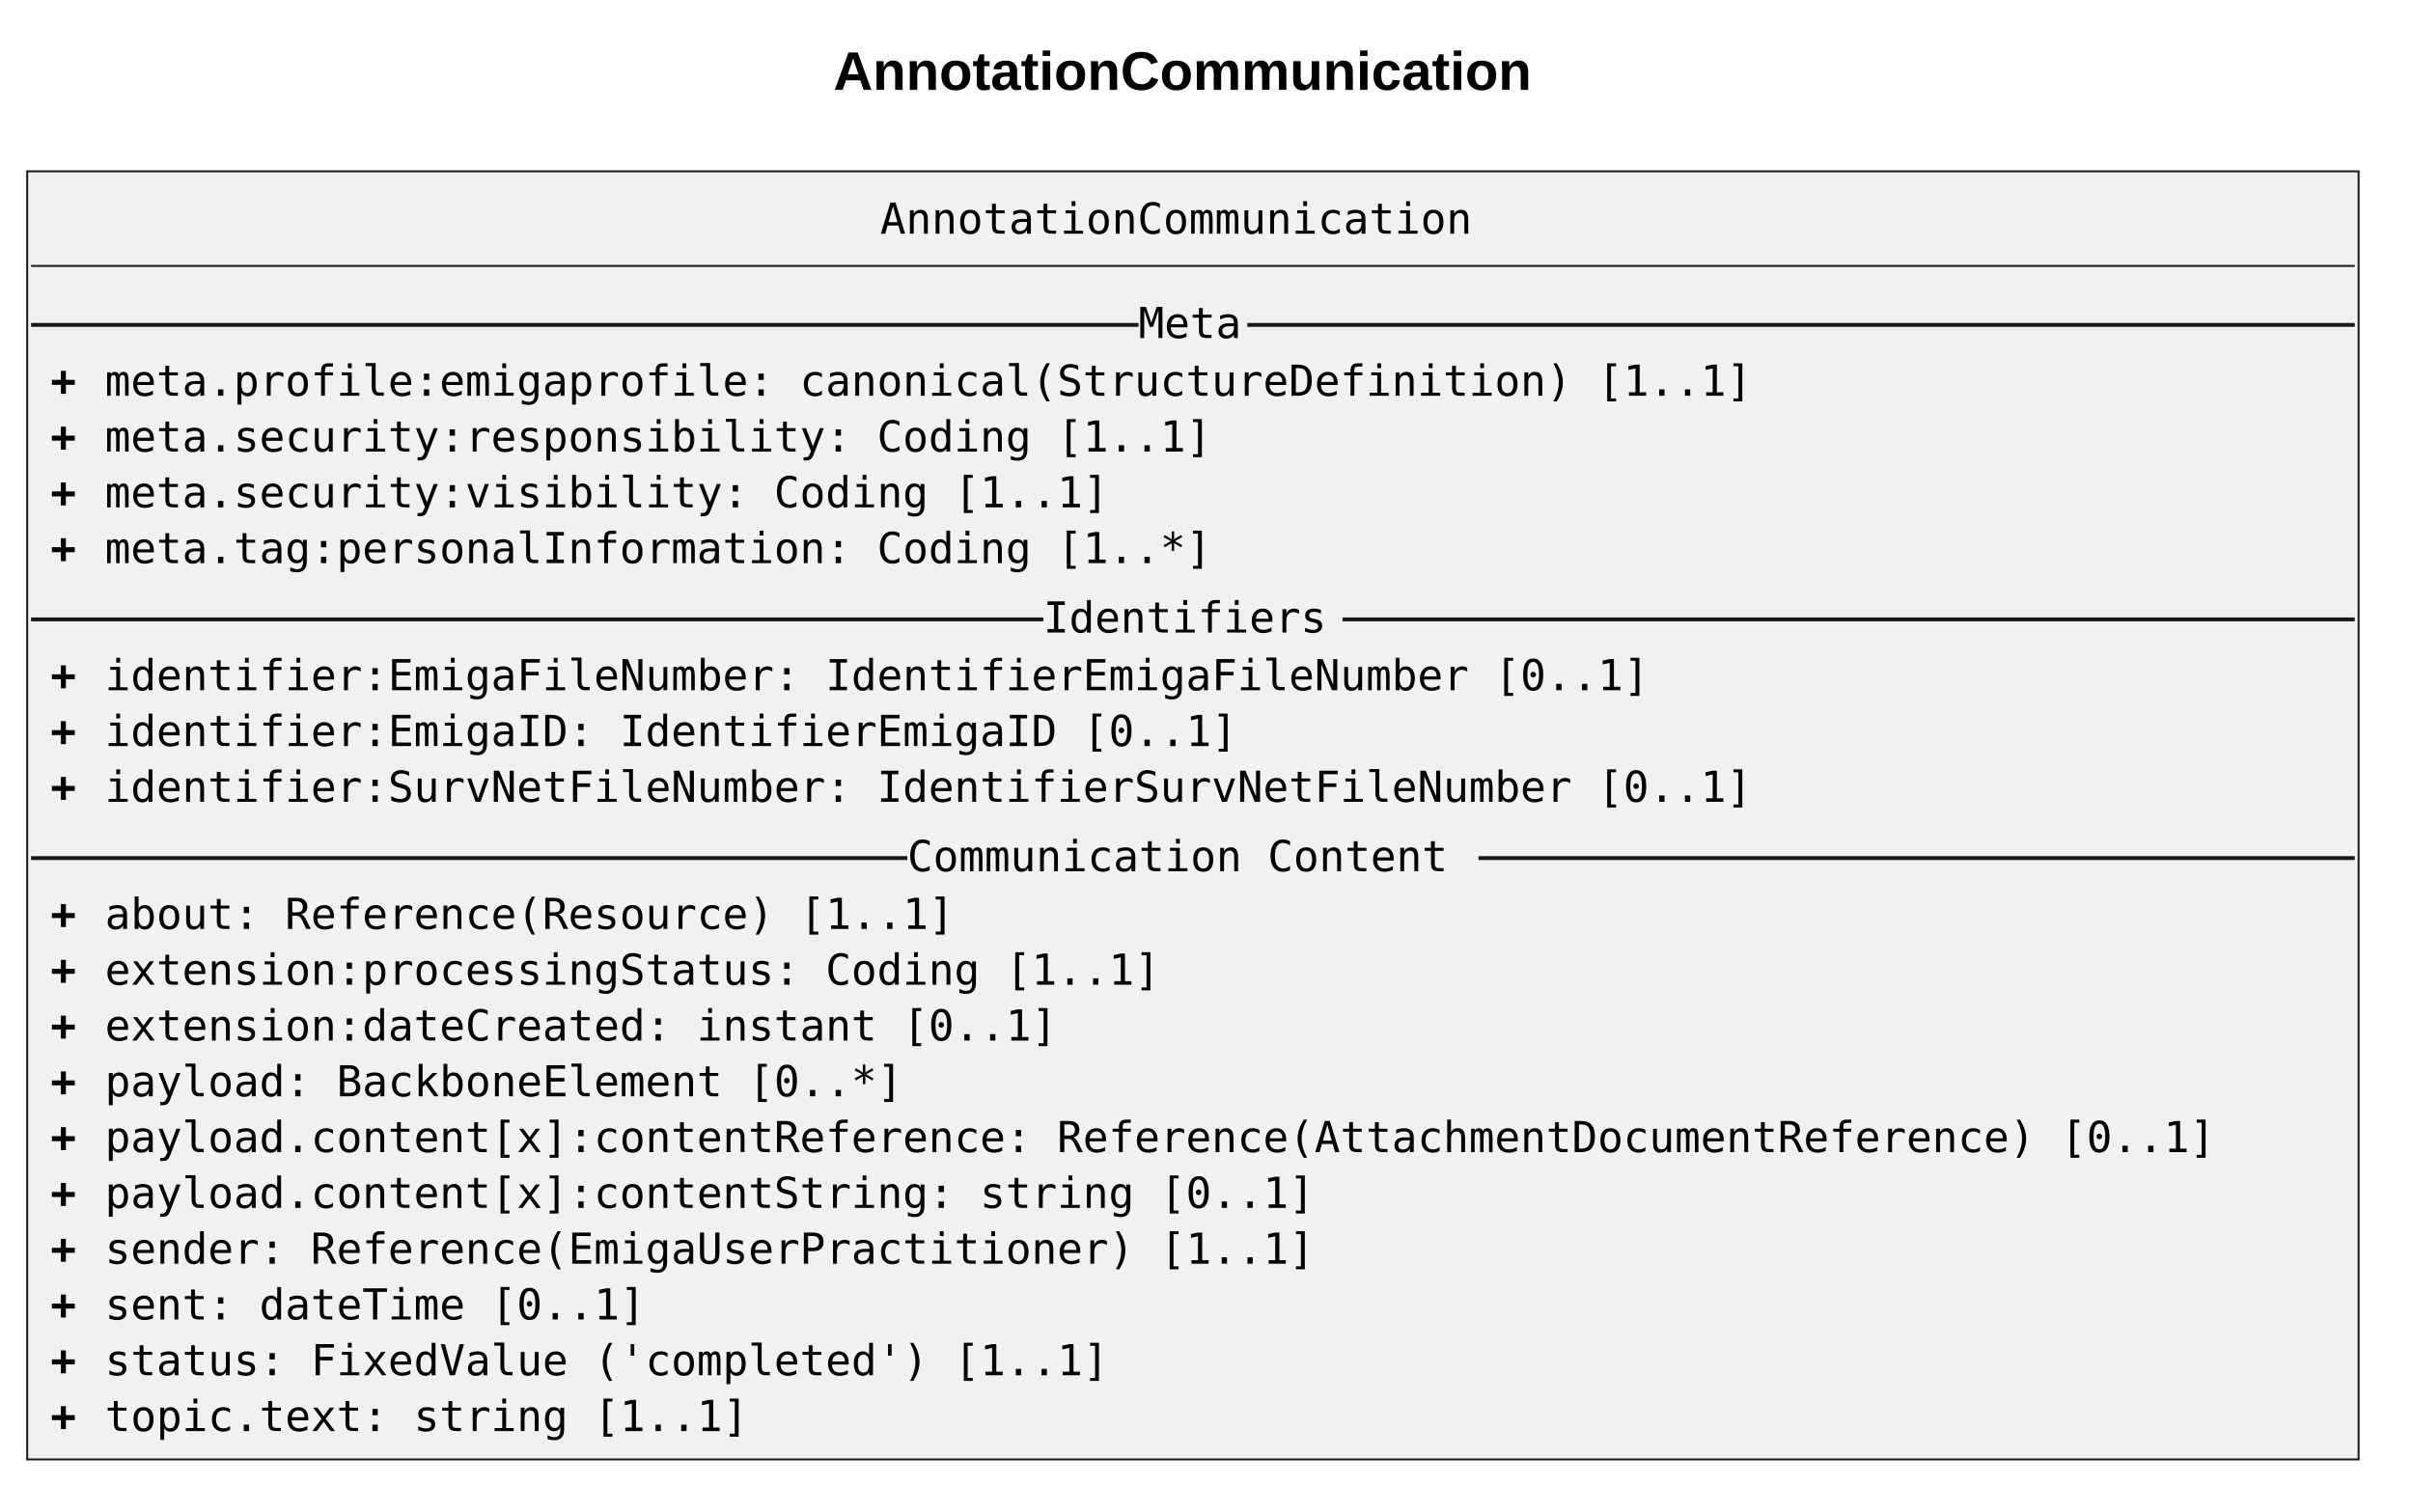
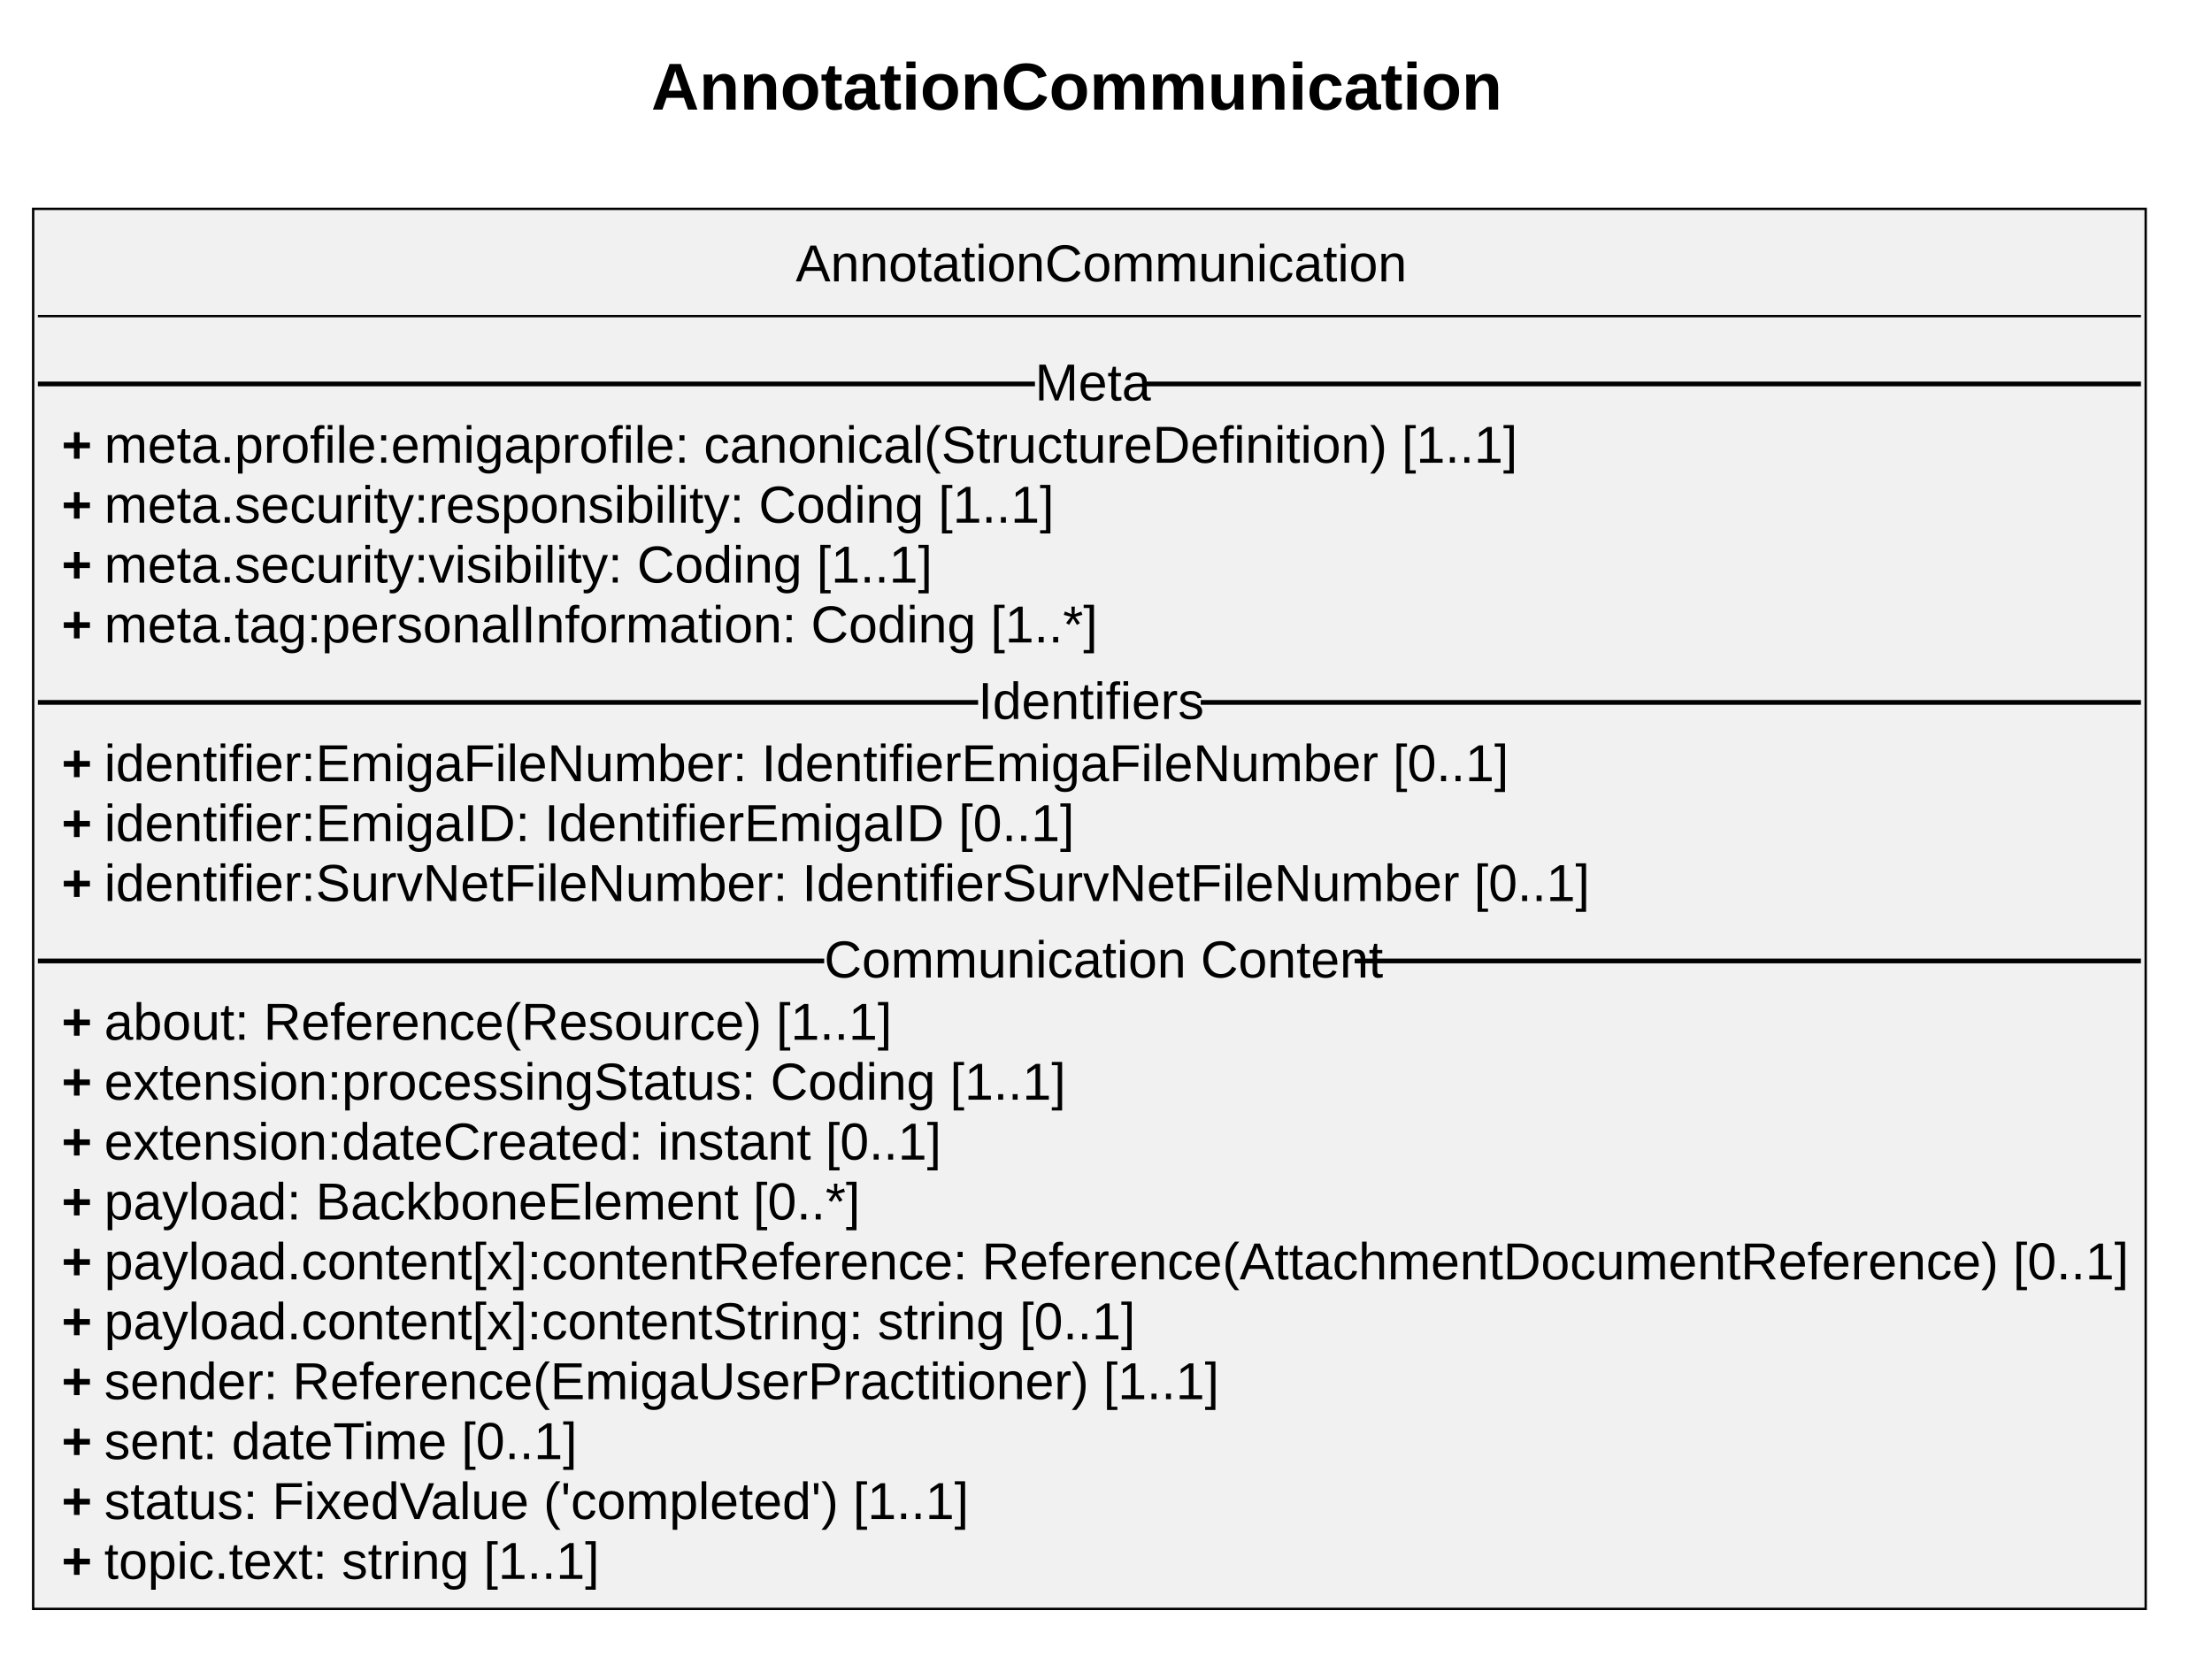
- <svg xmlns="http://www.w3.org/2000/svg" contentStyleType="text/css" height="389px" preserveAspectRatio="none" style="width:621px;height:389px;background:#FFFFFF;" version="1.1" viewBox="0 0 621 389" width="621px" zoomAndPan="magnify">
+ <svg xmlns="http://www.w3.org/2000/svg" contentStyleType="text/css" height="353px" preserveAspectRatio="none" style="width:467px;height:353px;background:#FFFFFF;" version="1.1" viewBox="0 0 467 353" width="467px" zoomAndPan="magnify">
  <defs />
  <g>
-     <text fill="#000000" font-family="Arial" font-size="14" font-weight="bold" lengthAdjust="spacing" textLength="184" x="214.5" y="23.132">AnnotationCommunication</text>
+     <text fill="#000000" font-family="Arial" font-size="14" font-weight="bold" lengthAdjust="spacing" textLength="184" x="137.5" y="23.132">AnnotationCommunication</text>
    <g id="elem_AnnotationCommunication">
-       <rect codeLine="15" fill="#F1F1F1" height="331.608" id="AnnotationCommunication" style="stroke:#181818;stroke-width:0.5;" width="600" x="7" y="44.099" />
-       <text fill="#000000" font-family="monospace" font-size="11" lengthAdjust="spacing" textLength="161" x="226.5" y="60.158">AnnotationCommunication</text>
-       <line style="stroke:#181818;stroke-width:0.5;" x1="8" x2="606" y1="68.461" y2="68.461" />
-       <text fill="#000000" font-family="monospace" font-size="11" font-weight="bold" lengthAdjust="spacing" textLength="7" x="13" y="101.882">+</text>
-       <text fill="#000000" font-family="monospace" font-size="11" lengthAdjust="spacing" textLength="448" x="27" y="101.882">meta.profile:emigaprofile: canonical(StructureDefinition) [1..1]</text>
-       <text fill="#000000" font-family="monospace" font-size="11" font-weight="bold" lengthAdjust="spacing" textLength="7" x="13" y="116.245">+</text>
-       <text fill="#000000" font-family="monospace" font-size="11" lengthAdjust="spacing" textLength="301" x="27" y="116.245">meta.security:responsibility: Coding [1..1]</text>
-       <text fill="#000000" font-family="monospace" font-size="11" font-weight="bold" lengthAdjust="spacing" textLength="7" x="13" y="130.607">+</text>
-       <text fill="#000000" font-family="monospace" font-size="11" lengthAdjust="spacing" textLength="273" x="27" y="130.607">meta.security:visibility: Coding [1..1]</text>
-       <text fill="#000000" font-family="monospace" font-size="11" font-weight="bold" lengthAdjust="spacing" textLength="7" x="13" y="144.969">+</text>
-       <text fill="#000000" font-family="monospace" font-size="11" lengthAdjust="spacing" textLength="301" x="27" y="144.969">meta.tag:personalInformation: Coding [1..*]</text>
-       <line style="stroke:#181818;stroke-width:1.0;" x1="8" x2="293" y1="83.642" y2="83.642" />
-       <text fill="#000000" font-family="monospace" font-size="11" lengthAdjust="spacing" textLength="28" x="293" y="87.02">Meta</text>
-       <line style="stroke:#181818;stroke-width:1.0;" x1="321" x2="606" y1="83.642" y2="83.642" />
-       <text fill="#000000" font-family="monospace" font-size="11" font-weight="bold" lengthAdjust="spacing" textLength="7" x="13" y="177.694">+</text>
-       <text fill="#000000" font-family="monospace" font-size="11" lengthAdjust="spacing" textLength="420" x="27" y="177.694">identifier:EmigaFileNumber: IdentifierEmigaFileNumber [0..1]</text>
-       <text fill="#000000" font-family="monospace" font-size="11" font-weight="bold" lengthAdjust="spacing" textLength="7" x="13" y="192.056">+</text>
-       <text fill="#000000" font-family="monospace" font-size="11" lengthAdjust="spacing" textLength="308" x="27" y="192.056">identifier:EmigaID: IdentifierEmigaID [0..1]</text>
-       <text fill="#000000" font-family="monospace" font-size="11" font-weight="bold" lengthAdjust="spacing" textLength="7" x="13" y="206.418">+</text>
-       <text fill="#000000" font-family="monospace" font-size="11" lengthAdjust="spacing" textLength="448" x="27" y="206.418">identifier:SurvNetFileNumber: IdentifierSurvNetFileNumber [0..1]</text>
-       <line style="stroke:#181818;stroke-width:1.0;" x1="8" x2="268.5" y1="159.454" y2="159.454" />
-       <text fill="#000000" font-family="monospace" font-size="11" lengthAdjust="spacing" textLength="77" x="268.5" y="162.832">Identifiers</text>
-       <line style="stroke:#181818;stroke-width:1.0;" x1="345.5" x2="606" y1="159.454" y2="159.454" />
-       <text fill="#000000" font-family="monospace" font-size="11" font-weight="bold" lengthAdjust="spacing" textLength="7" x="13" y="239.143">+</text>
-       <text fill="#000000" font-family="monospace" font-size="11" lengthAdjust="spacing" textLength="231" x="27" y="239.143">about: Reference(Resource) [1..1]</text>
-       <text fill="#000000" font-family="monospace" font-size="11" font-weight="bold" lengthAdjust="spacing" textLength="7" x="13" y="253.505">+</text>
-       <text fill="#000000" font-family="monospace" font-size="11" lengthAdjust="spacing" textLength="287" x="27" y="253.505">extension:processingStatus: Coding [1..1]</text>
-       <text fill="#000000" font-family="monospace" font-size="11" font-weight="bold" lengthAdjust="spacing" textLength="7" x="13" y="267.868">+</text>
-       <text fill="#000000" font-family="monospace" font-size="11" lengthAdjust="spacing" textLength="259" x="27" y="267.868">extension:dateCreated: instant [0..1]</text>
-       <text fill="#000000" font-family="monospace" font-size="11" font-weight="bold" lengthAdjust="spacing" textLength="7" x="13" y="282.23">+</text>
-       <text fill="#000000" font-family="monospace" font-size="11" lengthAdjust="spacing" textLength="217" x="27" y="282.23">payload: BackboneElement [0..*]</text>
-       <text fill="#000000" font-family="monospace" font-size="11" font-weight="bold" lengthAdjust="spacing" textLength="7" x="13" y="296.592">+</text>
-       <text fill="#000000" font-family="monospace" font-size="11" lengthAdjust="spacing" textLength="574" x="27" y="296.592">payload.content[x]:contentReference: Reference(AttachmentDocumentReference) [0..1]</text>
-       <text fill="#000000" font-family="monospace" font-size="11" font-weight="bold" lengthAdjust="spacing" textLength="7" x="13" y="310.955">+</text>
-       <text fill="#000000" font-family="monospace" font-size="11" lengthAdjust="spacing" textLength="329" x="27" y="310.955">payload.content[x]:contentString: string [0..1]</text>
-       <text fill="#000000" font-family="monospace" font-size="11" font-weight="bold" lengthAdjust="spacing" textLength="7" x="13" y="325.317">+</text>
-       <text fill="#000000" font-family="monospace" font-size="11" lengthAdjust="spacing" textLength="329" x="27" y="325.317">sender: Reference(EmigaUserPractitioner) [1..1]</text>
-       <text fill="#000000" font-family="monospace" font-size="11" font-weight="bold" lengthAdjust="spacing" textLength="7" x="13" y="339.679">+</text>
-       <text fill="#000000" font-family="monospace" font-size="11" lengthAdjust="spacing" textLength="147" x="27" y="339.679">sent: dateTime [0..1]</text>
-       <text fill="#000000" font-family="monospace" font-size="11" font-weight="bold" lengthAdjust="spacing" textLength="7" x="13" y="354.041">+</text>
-       <text fill="#000000" font-family="monospace" font-size="11" lengthAdjust="spacing" textLength="273" x="27" y="354.041">status: FixedValue ('completed') [1..1]</text>
-       <text fill="#000000" font-family="monospace" font-size="11" font-weight="bold" lengthAdjust="spacing" textLength="7" x="13" y="368.404">+</text>
-       <text fill="#000000" font-family="monospace" font-size="11" lengthAdjust="spacing" textLength="175" x="27" y="368.404">topic.text: string [1..1]</text>
-       <line style="stroke:#181818;stroke-width:1.0;" x1="8" x2="233.5" y1="220.903" y2="220.903" />
-       <text fill="#000000" font-family="monospace" font-size="11" lengthAdjust="spacing" textLength="147" x="233.5" y="224.281">Communication Content</text>
-       <line style="stroke:#181818;stroke-width:1.0;" x1="380.5" x2="606" y1="220.903" y2="220.903" />
+       <rect codeLine="18" fill="#F1F1F1" height="295.627" id="AnnotationCommunication" style="stroke:#000000;stroke-width:0.5;" width="446" x="7" y="44.099" />
+       <text fill="#000000" font-family="Arial" font-size="11" lengthAdjust="spacing" textLength="124" x="168" y="59.416">AnnotationCommunication</text>
+       <line style="stroke:#000000;stroke-width:0.5;" x1="8" x2="452" y1="66.748" y2="66.748" />
+       <text fill="#000000" font-family="Arial" font-size="11" font-weight="bold" lengthAdjust="spacing" textLength="6" x="13" y="97.714">+</text>
+       <text fill="#000000" font-family="Arial" font-size="11" lengthAdjust="spacing" textLength="293" x="22" y="97.714">meta.profile:emigaprofile: canonical(StructureDefinition) [1..1]</text>
+       <text fill="#000000" font-family="Arial" font-size="11" font-weight="bold" lengthAdjust="spacing" textLength="6" x="13" y="110.363">+</text>
+       <text fill="#000000" font-family="Arial" font-size="11" lengthAdjust="spacing" textLength="197" x="22" y="110.363">meta.security:responsibility: Coding [1..1]</text>
+       <text fill="#000000" font-family="Arial" font-size="11" font-weight="bold" lengthAdjust="spacing" textLength="6" x="13" y="123.012">+</text>
+       <text fill="#000000" font-family="Arial" font-size="11" lengthAdjust="spacing" textLength="171" x="22" y="123.012">meta.security:visibility: Coding [1..1]</text>
+       <text fill="#000000" font-family="Arial" font-size="11" font-weight="bold" lengthAdjust="spacing" textLength="6" x="13" y="135.661">+</text>
+       <text fill="#000000" font-family="Arial" font-size="11" lengthAdjust="spacing" textLength="203" x="22" y="135.661">meta.tag:personalInformation: Coding [1..*]</text>
+       <line style="stroke:#000000;stroke-width:1.0;" x1="8" x2="218.5" y1="81.072" y2="81.072" />
+       <text fill="#000000" font-family="Arial" font-size="11" lengthAdjust="spacing" textLength="23" x="218.5" y="84.565">Meta</text>
+       <line style="stroke:#000000;stroke-width:1.0;" x1="241.5" x2="452" y1="81.072" y2="81.072" />
+       <text fill="#000000" font-family="Arial" font-size="11" font-weight="bold" lengthAdjust="spacing" textLength="6" x="13" y="164.959">+</text>
+       <text fill="#000000" font-family="Arial" font-size="11" lengthAdjust="spacing" textLength="280" x="22" y="164.959">identifier:EmigaFileNumber: IdentifierEmigaFileNumber [0..1]</text>
+       <text fill="#000000" font-family="Arial" font-size="11" font-weight="bold" lengthAdjust="spacing" textLength="6" x="13" y="177.608">+</text>
+       <text fill="#000000" font-family="Arial" font-size="11" lengthAdjust="spacing" textLength="192" x="22" y="177.608">identifier:EmigaID: IdentifierEmigaID [0..1]</text>
+       <text fill="#000000" font-family="Arial" font-size="11" font-weight="bold" lengthAdjust="spacing" textLength="6" x="13" y="190.257">+</text>
+       <text fill="#000000" font-family="Arial" font-size="11" lengthAdjust="spacing" textLength="302" x="22" y="190.257">identifier:SurvNetFileNumber: IdentifierSurvNetFileNumber [0..1]</text>
+       <line style="stroke:#000000;stroke-width:1.0;" x1="8" x2="206.5" y1="148.317" y2="148.317" />
+       <text fill="#000000" font-family="Arial" font-size="11" lengthAdjust="spacing" textLength="47" x="206.5" y="151.81">Identifiers</text>
+       <line style="stroke:#000000;stroke-width:1.0;" x1="253.5" x2="452" y1="148.317" y2="148.317" />
+       <text fill="#000000" font-family="Arial" font-size="11" font-weight="bold" lengthAdjust="spacing" textLength="6" x="13" y="219.555">+</text>
+       <text fill="#000000" font-family="Arial" font-size="11" lengthAdjust="spacing" textLength="166" x="22" y="219.555">about: Reference(Resource) [1..1]</text>
+       <text fill="#000000" font-family="Arial" font-size="11" font-weight="bold" lengthAdjust="spacing" textLength="6" x="13" y="232.204">+</text>
+       <text fill="#000000" font-family="Arial" font-size="11" lengthAdjust="spacing" textLength="201" x="22" y="232.204">extension:processingStatus: Coding [1..1]</text>
+       <text fill="#000000" font-family="Arial" font-size="11" font-weight="bold" lengthAdjust="spacing" textLength="6" x="13" y="244.852">+</text>
+       <text fill="#000000" font-family="Arial" font-size="11" lengthAdjust="spacing" textLength="174" x="22" y="244.852">extension:dateCreated: instant [0..1]</text>
+       <text fill="#000000" font-family="Arial" font-size="11" font-weight="bold" lengthAdjust="spacing" textLength="6" x="13" y="257.502">+</text>
+       <text fill="#000000" font-family="Arial" font-size="11" lengthAdjust="spacing" textLength="154" x="22" y="257.502">payload: BackboneElement [0..*]</text>
+       <text fill="#000000" font-family="Arial" font-size="11" font-weight="bold" lengthAdjust="spacing" textLength="6" x="13" y="270.15">+</text>
+       <text fill="#000000" font-family="Arial" font-size="11" lengthAdjust="spacing" textLength="425" x="22" y="270.15">payload.content[x]:contentReference: Reference(AttachmentDocumentReference) [0..1]</text>
+       <text fill="#000000" font-family="Arial" font-size="11" font-weight="bold" lengthAdjust="spacing" textLength="6" x="13" y="282.799">+</text>
+       <text fill="#000000" font-family="Arial" font-size="11" lengthAdjust="spacing" textLength="216" x="22" y="282.799">payload.content[x]:contentString: string [0..1]</text>
+       <text fill="#000000" font-family="Arial" font-size="11" font-weight="bold" lengthAdjust="spacing" textLength="6" x="13" y="295.448">+</text>
+       <text fill="#000000" font-family="Arial" font-size="11" lengthAdjust="spacing" textLength="231" x="22" y="295.448">sender: Reference(EmigaUserPractitioner) [1..1]</text>
+       <text fill="#000000" font-family="Arial" font-size="11" font-weight="bold" lengthAdjust="spacing" textLength="6" x="13" y="308.097">+</text>
+       <text fill="#000000" font-family="Arial" font-size="11" lengthAdjust="spacing" textLength="97" x="22" y="308.097">sent: dateTime [0..1]</text>
+       <text fill="#000000" font-family="Arial" font-size="11" font-weight="bold" lengthAdjust="spacing" textLength="6" x="13" y="320.746">+</text>
+       <text fill="#000000" font-family="Arial" font-size="11" lengthAdjust="spacing" textLength="181" x="22" y="320.746">status: FixedValue ('completed') [1..1]</text>
+       <text fill="#000000" font-family="Arial" font-size="11" font-weight="bold" lengthAdjust="spacing" textLength="6" x="13" y="333.395">+</text>
+       <text fill="#000000" font-family="Arial" font-size="11" lengthAdjust="spacing" textLength="104" x="22" y="333.395">topic.text: string [1..1]</text>
+       <line style="stroke:#000000;stroke-width:1.0;" x1="8" x2="174" y1="202.912" y2="202.912" />
+       <text fill="#000000" font-family="Arial" font-size="11" lengthAdjust="spacing" textLength="112" x="174" y="206.406">Communication Content</text>
+       <line style="stroke:#000000;stroke-width:1.0;" x1="286" x2="452" y1="202.912" y2="202.912" />
    </g>
  </g>
</svg>
